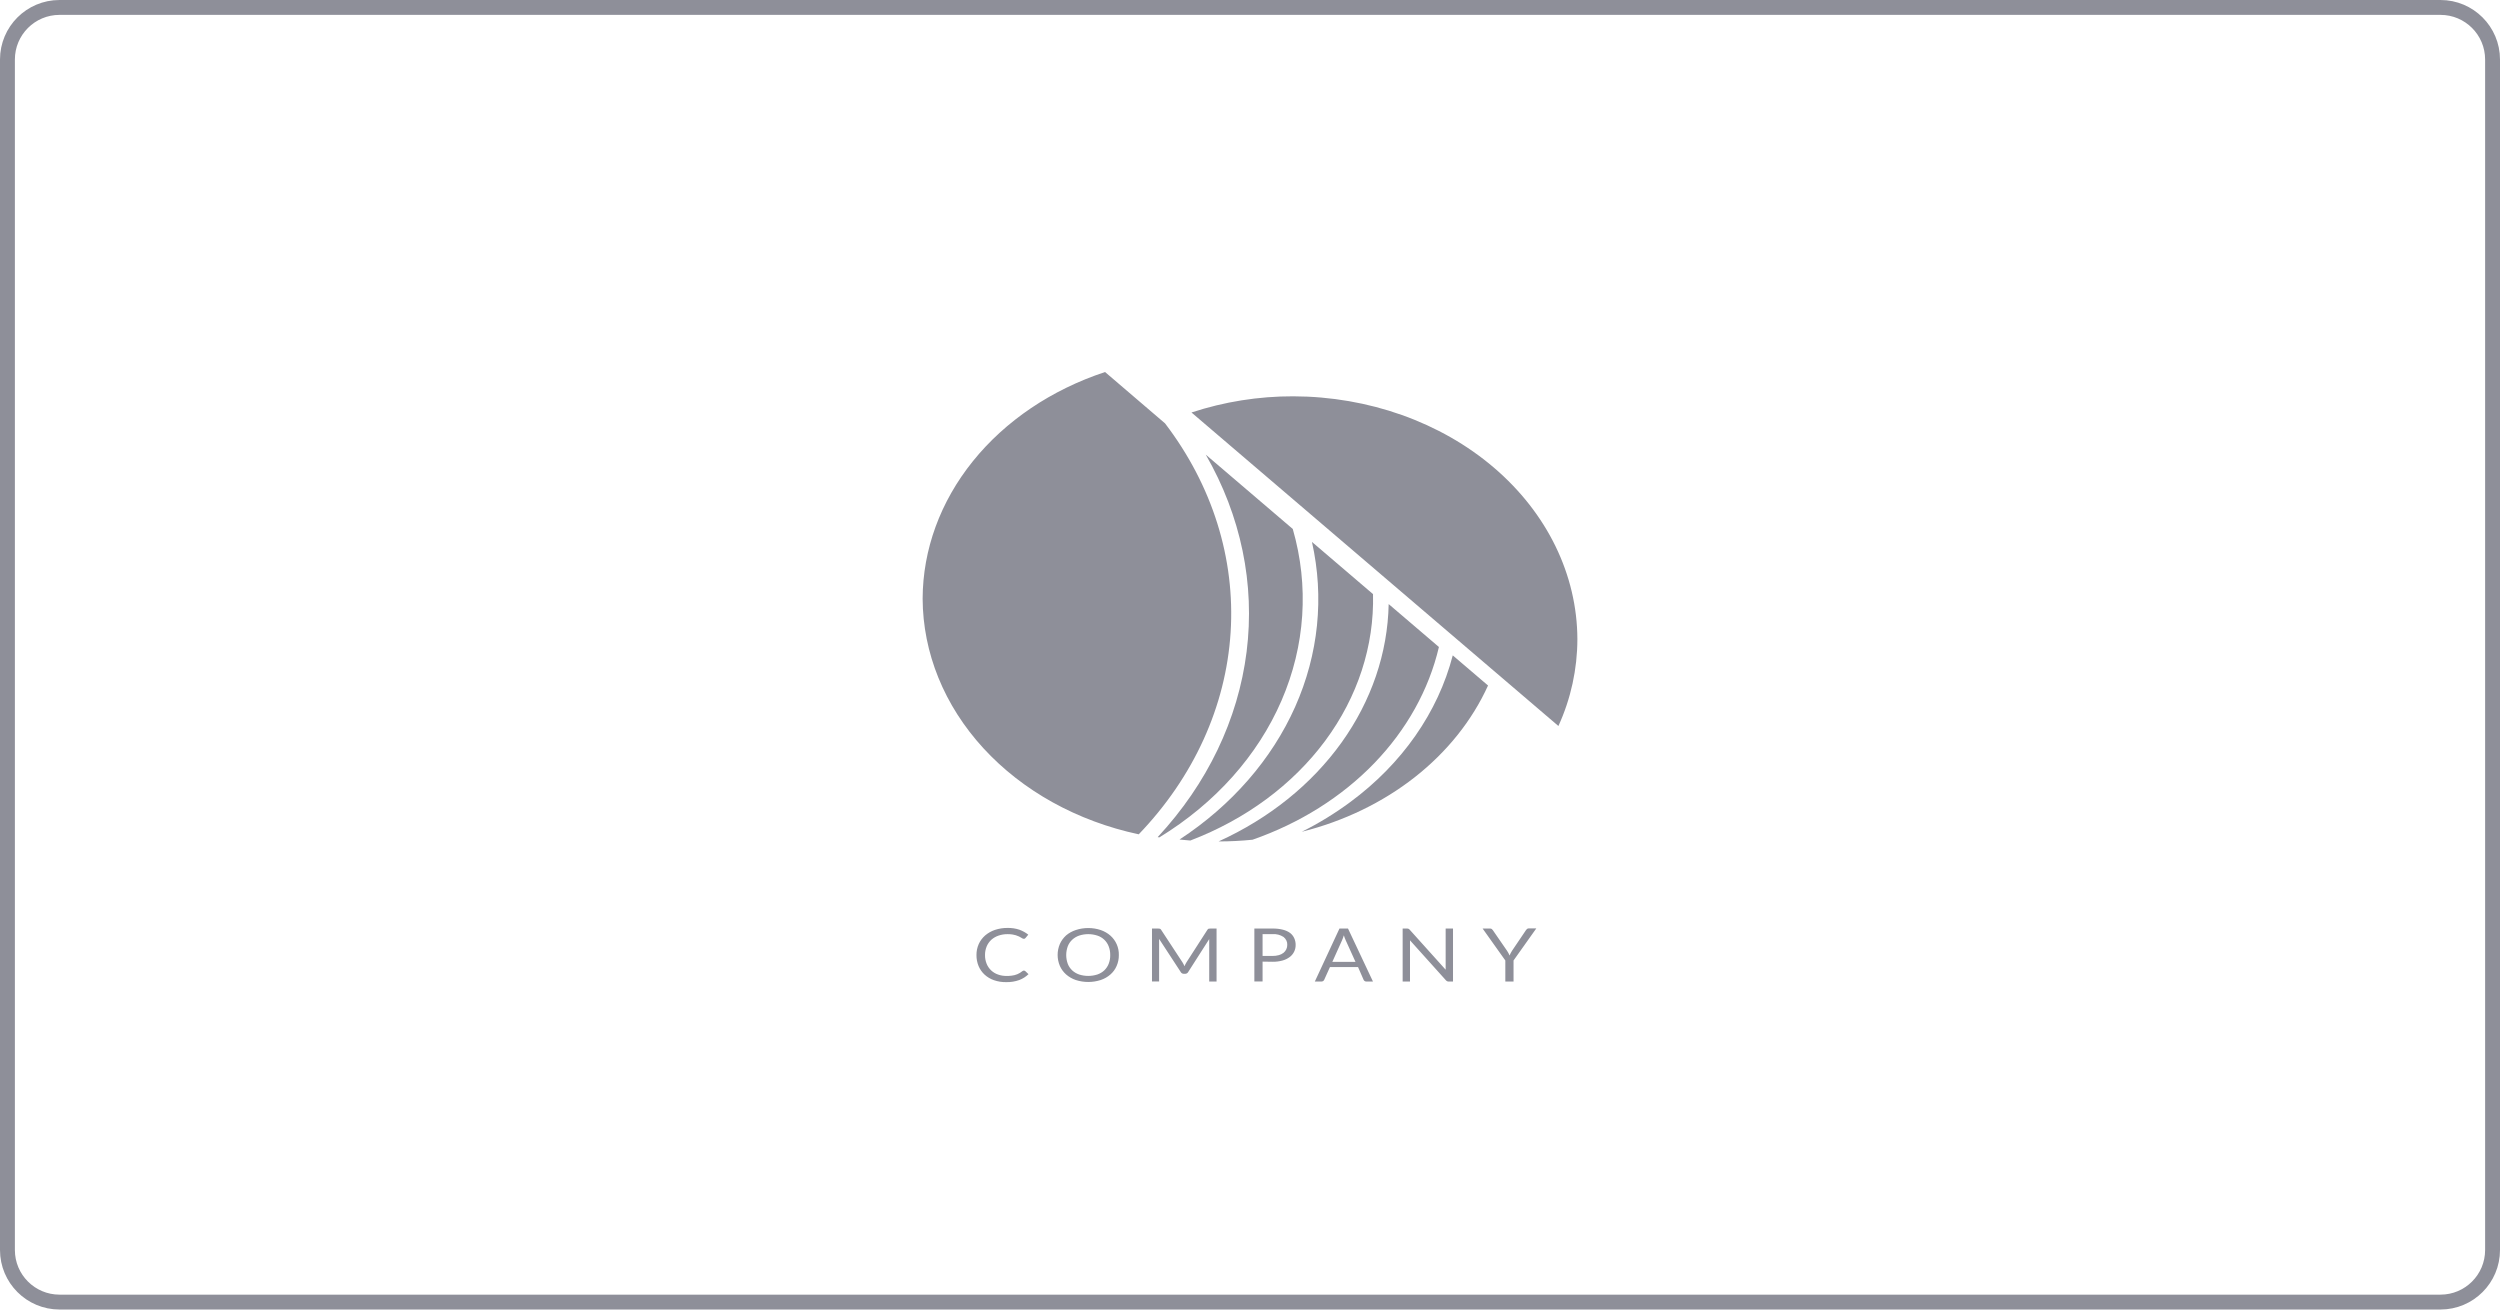
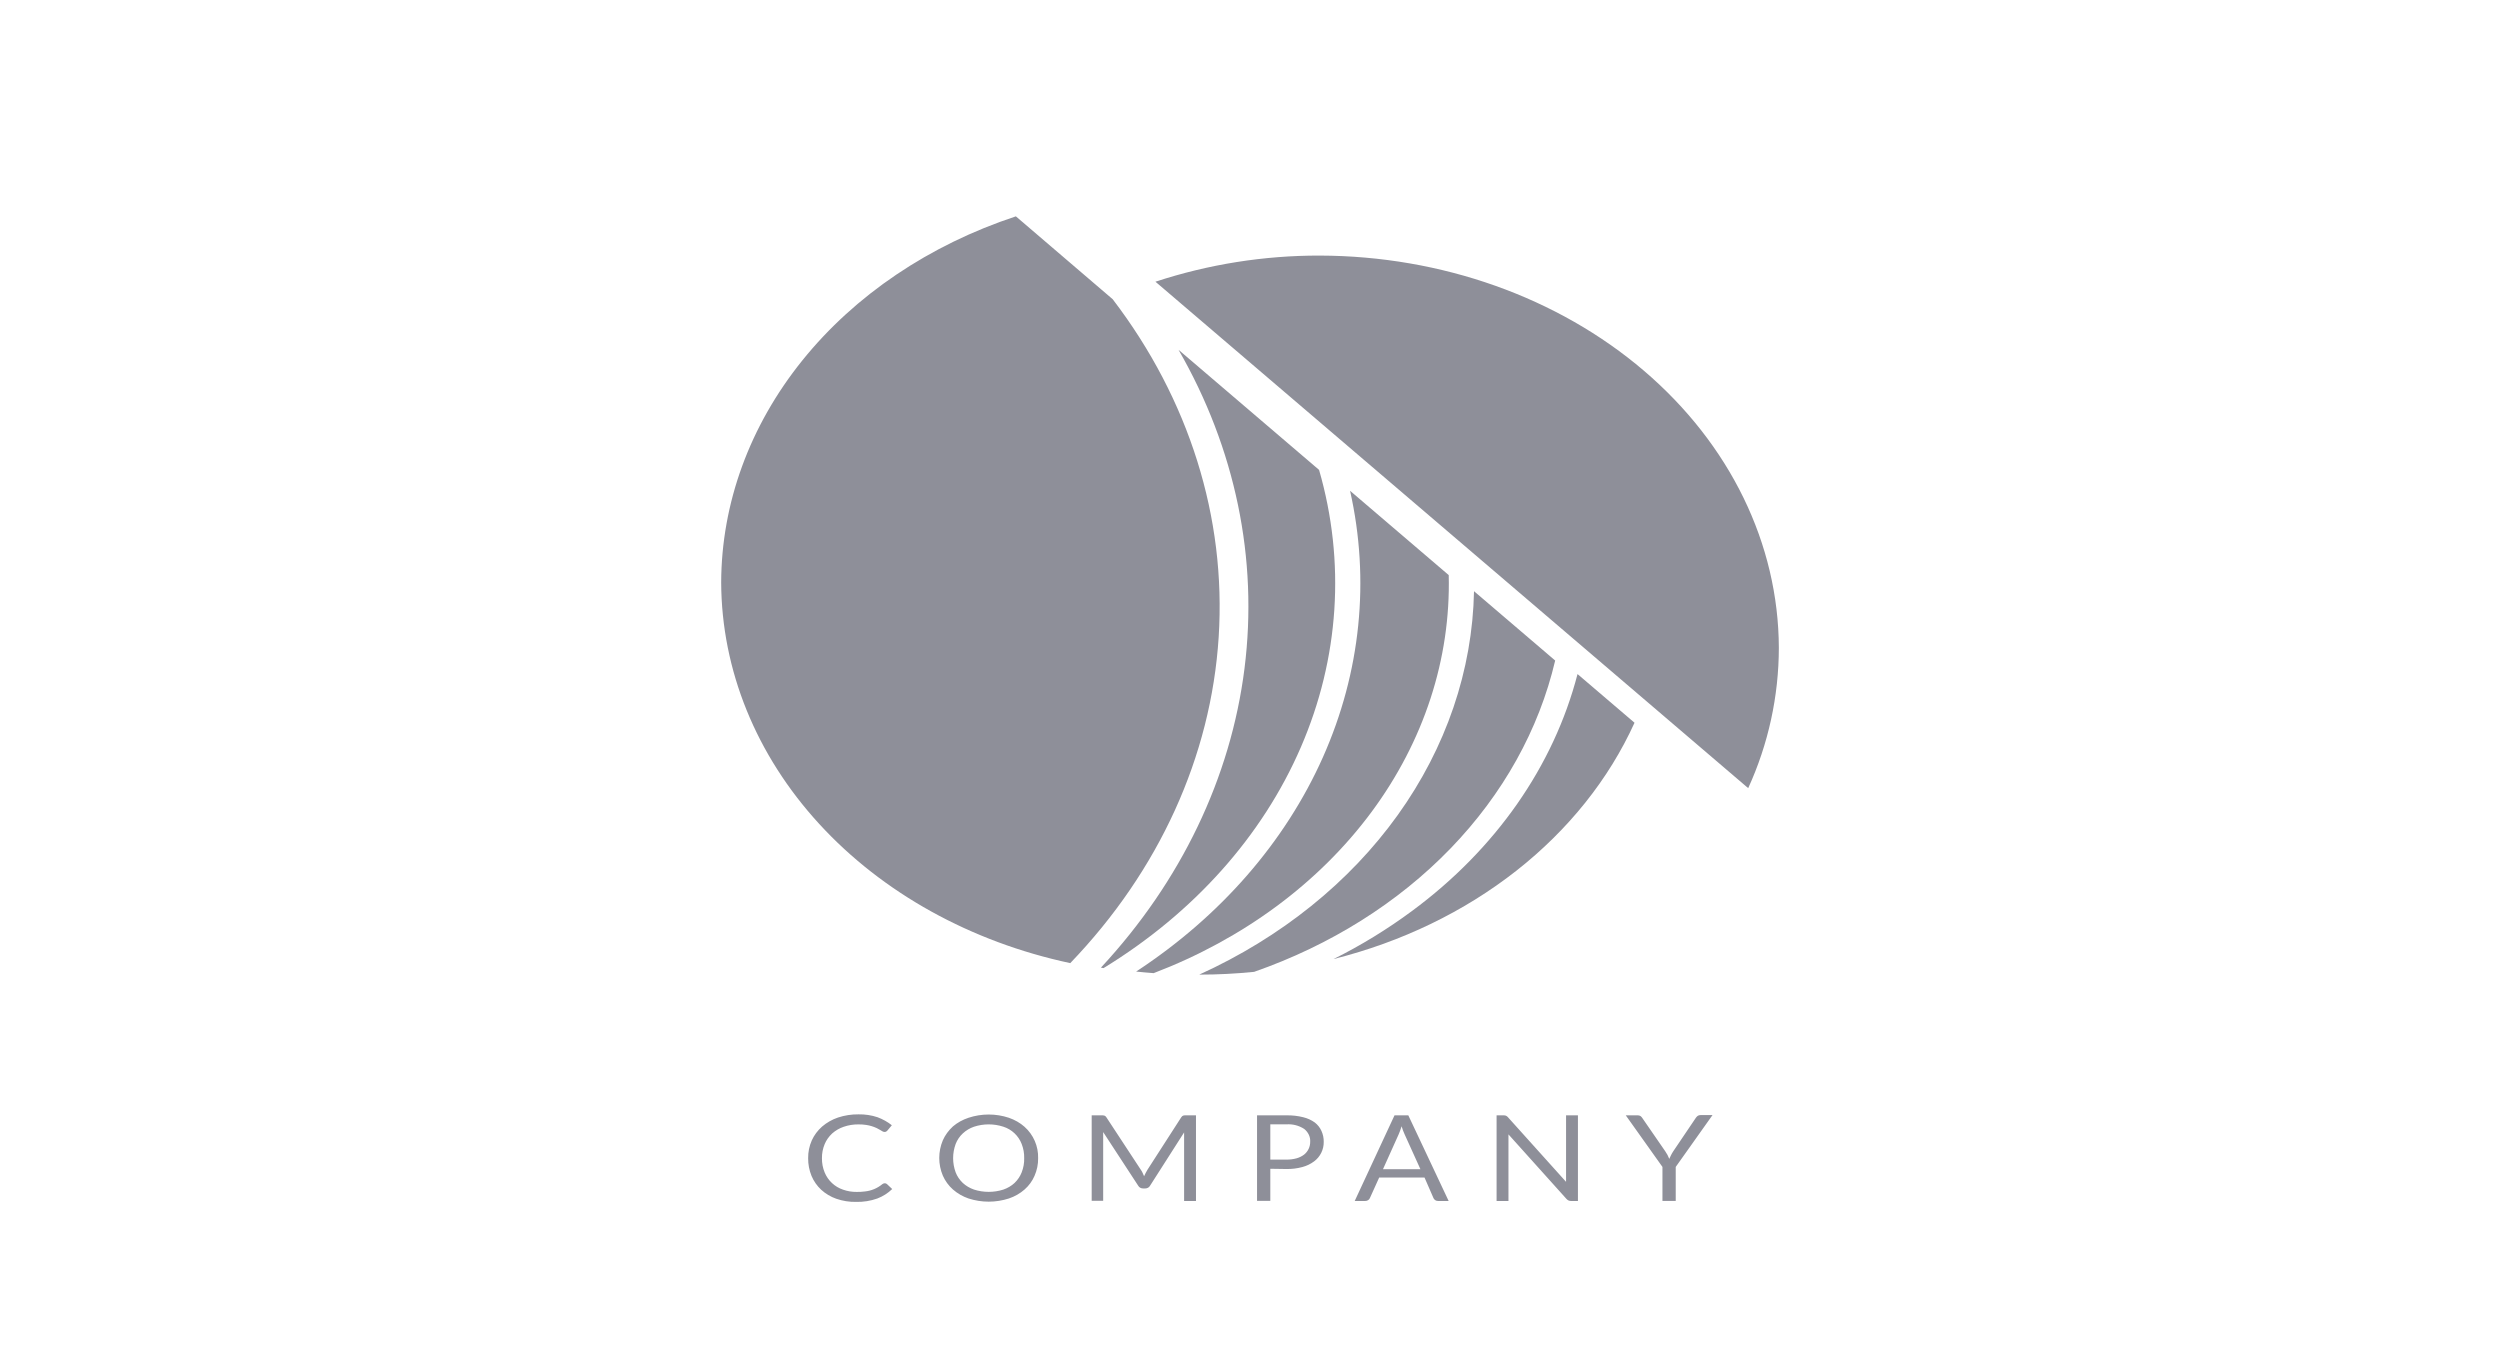
- <svg xmlns="http://www.w3.org/2000/svg" width="168" height="88" fill="none">
-   <rect x=".5" y=".5" width="167" height="87" rx="3.5" stroke="#8E8F99" />
-   <path d="M68.81 65.223c.016 0 .032.004.046.01a.123.123 0 01.04.023l.22.208a1.819 1.819 0 01-.62.394c-.28.1-.58.148-.881.141a2.38 2.38 0 01-.828-.132 1.822 1.822 0 01-.624-.373 1.667 1.667 0 01-.403-.575 1.89 1.89 0 01-.141-.738 1.763 1.763 0 01.152-.741c.096-.214.242-.41.427-.575a2.01 2.01 0 01.663-.376 2.64 2.64 0 01.853-.132c.27-.005.54.036.792.12.219.082.42.194.594.333l-.185.222a.179.179 0 01-.047.04.128.128 0 01-.075.017.183.183 0 01-.08-.024l-.1-.059-.137-.075a1.604 1.604 0 00-.436-.133 1.97 1.97 0 00-.329-.023 1.813 1.813 0 00-.613.099 1.41 1.41 0 00-.48.278c-.137.129-.244.28-.312.444a1.47 1.47 0 00-.113.585 1.5 1.5 0 00.113.594 1.262 1.262 0 00.765.715c.18.064.373.096.568.094.113.002.226-.005.337-.019a1.348 1.348 0 00.729-.304.175.175 0 01.105-.038zM75.186 64.18c.004.25-.047.5-.149.734a1.59 1.59 0 01-.416.57c-.184.162-.406.29-.652.373a2.732 2.732 0 01-1.678 0 1.944 1.944 0 01-.65-.375 1.67 1.67 0 01-.419-.575 1.885 1.885 0 010-1.47c.095-.214.237-.41.42-.578.185-.157.406-.28.649-.36.54-.18 1.138-.18 1.678 0 .245.085.467.212.651.375a1.689 1.689 0 01.566 1.306zm-.58 0c.005-.2-.03-.4-.104-.59a1.213 1.213 0 00-.762-.719 1.971 1.971 0 00-1.22 0 1.314 1.314 0 00-.467.279 1.184 1.184 0 00-.298.44c-.14.385-.14.796 0 1.18.062.163.164.313.298.441.13.12.29.215.467.276.393.126.826.126 1.22 0 .177-.061.337-.155.466-.276.133-.128.233-.278.296-.441.074-.19.11-.39.105-.59zM79.537 64.799l.057.132c.023-.047.042-.09.064-.132.021-.045.045-.088.072-.13l1.41-2.19c.028-.039.053-.062.08-.07a.388.388 0 01.116-.011h.417v3.563h-.494v-2.62-.11a.929.929 0 010-.123l-1.419 2.221a.203.203 0 01-.083.081.252.252 0 01-.121.03h-.08a.25.25 0 01-.122-.03.2.2 0 01-.082-.08l-1.46-2.236V65.954h-.478v-3.556h.417a.389.389 0 01.115.012.155.155 0 01.078.068l1.44 2.193c.029.04.053.083.073.128zM84.845 64.622v1.334h-.552v-3.558h1.23c.233-.004.465.022.688.078.179.043.344.118.486.221a.92.92 0 01.276.35c.065.145.097.299.094.455a.99.99 0 01-.4.811 1.42 1.42 0 01-.49.236c-.214.058-.439.086-.664.082l-.668-.01zm0-.382h.668c.145.001.29-.017.427-.055a.94.94 0 00.31-.153.673.673 0 00.254-.535.592.592 0 00-.056-.29.687.687 0 00-.193-.243 1.202 1.202 0 00-.742-.191h-.668v1.467zM92.264 65.961h-.436a.21.21 0 01-.121-.033.224.224 0 01-.072-.082l-.375-.861h-1.886l-.389.86a.196.196 0 01-.069.08.21.21 0 01-.124.036h-.436l1.656-3.563h.574l1.678 3.563zm-2.732-1.323h1.557l-.657-1.45a2.332 2.332 0 01-.125-.335l-.063.186c-.02.057-.041.108-.06.15l-.652 1.45zM94.65 62.414a.234.234 0 01.082.064l2.416 2.686v-.125-2.642h.494v3.564h-.276a.273.273 0 01-.114-.02.3.3 0 01-.088-.067l-2.412-2.684a.964.964 0 010 .123v2.648h-.494v-3.563h.292c.034-.001.068.004.1.016zM101.71 64.544v1.415h-.552v-1.415l-1.526-2.146h.494a.202.202 0 01.119.03c.03.023.055.05.074.08l.955 1.385a1.698 1.698 0 01.169.316l.071-.153c.027-.056.059-.11.094-.163l.942-1.394a.346.346 0 01.071-.076.189.189 0 01.119-.035h.5l-1.53 2.156zM79.263 56.417c.24.026.483.047.729.066 3.724-1.423 6.875-3.753 9.059-6.699 2.183-2.945 3.302-6.374 3.216-9.86l-4.104-3.507c.834 3.711.444 7.547-1.128 11.08-1.572 3.531-4.263 6.62-7.772 8.92z" fill="#8E8F99" />
-   <path d="M77.797 56.254l.11.019c3.75-2.292 6.61-5.492 8.208-9.187 1.599-3.695 1.863-7.714.759-11.539l-5.847-4.995c2.365 4.106 3.317 8.701 2.745 13.25-.572 4.55-2.644 8.868-5.975 12.452zM97.625 44.042c-.993 3.83-3.406 7.284-6.879 9.85a21.958 21.958 0 01-3.268 2.004c2.828-.71 5.428-1.966 7.598-3.67 2.17-1.705 3.854-3.812 4.92-6.16l-2.37-2.024z" fill="#8E8F99" />
-   <path d="M96.695 43.478l-3.376-2.884c-.065 3.288-1.159 6.502-3.169 9.307-2.01 2.805-4.863 5.099-8.262 6.643h.017c.757 0 1.514-.039 2.266-.115 3.176-1.108 5.982-2.87 8.168-5.13 2.185-2.26 3.682-4.947 4.356-7.82zM78.286 28.446L74.26 25c-3.6 1.189-6.697 3.278-8.884 5.995-2.188 2.718-3.364 5.936-3.375 9.233.014 3.645 1.449 7.18 4.08 10.049 2.63 2.868 6.305 4.905 10.442 5.789 3.694-3.846 5.857-8.597 6.174-13.564.317-4.967-1.228-9.89-4.41-14.056zM106 42.948c-.015-4.324-2.031-8.466-5.609-11.523-3.578-3.057-8.427-4.78-13.487-4.793a21.774 21.774 0 00-6.837 1.087l24.658 21.068a14.099 14.099 0 001.275-5.84z" fill="#8E8F99" />
+ <svg xmlns="http://www.w3.org/2000/svg" width="104" height="56" fill="none">
+   <path d="M36.81 49.223c.016 0 .032.004.046.01a.123.123 0 01.04.023l.22.208a1.819 1.819 0 01-.62.394c-.28.1-.58.148-.881.141a2.38 2.38 0 01-.829-.132 1.822 1.822 0 01-.623-.372 1.667 1.667 0 01-.403-.576 1.89 1.89 0 01-.141-.738 1.763 1.763 0 01.152-.741c.096-.214.242-.41.428-.575a2.01 2.01 0 01.662-.376 2.64 2.64 0 01.853-.132c.27-.005.54.036.792.12.219.082.42.194.594.333l-.185.222a.179.179 0 01-.047.04.128.128 0 01-.075.017.183.183 0 01-.08-.024l-.1-.059-.137-.075a1.604 1.604 0 00-.436-.133 1.97 1.97 0 00-.329-.023 1.813 1.813 0 00-.613.099 1.41 1.41 0 00-.48.278c-.138.129-.244.28-.312.444a1.47 1.47 0 00-.113.585 1.5 1.5 0 00.113.594 1.262 1.262 0 00.765.715c.18.064.373.096.568.094.113.002.226-.005.337-.019a1.348 1.348 0 00.729-.304.175.175 0 01.105-.038zM43.186 48.18c.004.25-.047.5-.149.734a1.59 1.59 0 01-.416.57c-.184.162-.406.29-.652.373a2.732 2.732 0 01-1.678 0 1.944 1.944 0 01-.65-.375 1.67 1.67 0 01-.419-.575 1.885 1.885 0 010-1.47c.094-.214.237-.41.42-.578.185-.157.406-.28.649-.36.54-.18 1.138-.18 1.678 0 .245.085.467.212.651.375a1.689 1.689 0 01.566 1.306zm-.58 0c.005-.2-.03-.4-.104-.59a1.213 1.213 0 00-.762-.719 1.971 1.971 0 00-1.22 0 1.314 1.314 0 00-.467.279 1.184 1.184 0 00-.298.44c-.14.385-.14.796 0 1.18.062.163.164.313.298.441.13.12.29.215.467.276.393.126.826.126 1.22 0 .177-.061.337-.156.466-.276.133-.128.233-.279.296-.441.074-.19.11-.39.104-.59zM47.536 48.799l.058.132c.023-.047.042-.09.064-.132.021-.045.045-.088.072-.13l1.41-2.19c.028-.039.053-.062.08-.07a.388.388 0 01.116-.011h.417v3.563h-.494v-2.62-.11a.929.929 0 010-.123l-1.419 2.221a.203.203 0 01-.083.081.252.252 0 01-.121.03h-.08a.25.25 0 01-.122-.03.2.2 0 01-.082-.08l-1.46-2.236V49.954h-.478v-3.556h.417a.389.389 0 01.115.012.155.155 0 01.078.068l1.44 2.193c.029.04.053.084.072.128zM52.845 48.622v1.334h-.552v-3.558h1.23c.233-.004.465.022.688.078.179.043.344.118.486.221a.92.92 0 01.276.35c.065.145.097.299.094.455a.99.99 0 01-.4.811 1.42 1.42 0 01-.49.236c-.214.058-.439.086-.664.082l-.668-.01zm0-.382h.668c.145.001.29-.017.428-.055a.94.94 0 00.309-.153.673.673 0 00.254-.535.592.592 0 00-.056-.29.687.687 0 00-.193-.243 1.202 1.202 0 00-.742-.191h-.668v1.467zM60.264 49.961h-.436a.21.21 0 01-.121-.033.224.224 0 01-.072-.082l-.375-.861h-1.886l-.389.86a.196.196 0 01-.069.08.21.21 0 01-.124.036h-.436l1.656-3.563h.574l1.678 3.563zm-2.732-1.323h1.557l-.657-1.45a2.332 2.332 0 01-.125-.335l-.063.186c-.02.057-.041.108-.06.15l-.652 1.45zM62.65 46.414a.234.234 0 01.082.064l2.416 2.686v-.125-2.641h.494v3.563h-.276a.273.273 0 01-.114-.02.3.3 0 01-.088-.067l-2.412-2.684a.964.964 0 010 .123v2.648h-.494v-3.563h.292c.034-.001.068.004.1.016zM69.71 48.544v1.415h-.552v-1.415l-1.526-2.146h.494a.201.201 0 01.119.03c.03.023.055.05.074.08l.955 1.385a1.394 1.394 0 01.168.316l.072-.153c.027-.056.059-.11.094-.163l.941-1.394a.376.376 0 01.072-.076.187.187 0 01.119-.035h.5l-1.53 2.156zM47.263 40.417c.24.026.483.047.729.066 3.725-1.423 6.875-3.753 9.059-6.699 2.183-2.945 3.302-6.374 3.216-9.86l-4.104-3.507c.834 3.711.444 7.547-1.128 11.08-1.572 3.531-4.263 6.62-7.772 8.92z" fill="#8E8F99" />
+   <path d="M45.797 40.254l.11.019c3.75-2.292 6.61-5.492 8.208-9.187 1.599-3.695 1.863-7.714.758-11.539l-5.846-4.995c2.365 4.106 3.317 8.701 2.745 13.25-.572 4.55-2.644 8.868-5.974 12.452zM65.625 28.042c-.993 3.83-3.406 7.284-6.879 9.85a21.958 21.958 0 01-3.268 2.004c2.828-.71 5.428-1.966 7.598-3.67 2.17-1.705 3.854-3.812 4.92-6.16l-2.37-2.024z" fill="#8E8F99" />
+   <path d="M64.695 27.478l-3.376-2.884c-.065 3.288-1.159 6.502-3.169 9.307-2.01 2.805-4.863 5.099-8.262 6.643h.017c.757 0 1.514-.039 2.266-.115 3.176-1.108 5.983-2.87 8.168-5.13 2.185-2.26 3.682-4.947 4.356-7.82zM46.286 12.446L42.26 9c-3.6 1.189-6.697 3.278-8.884 5.995-2.188 2.718-3.364 5.936-3.375 9.234.014 3.643 1.449 7.18 4.08 10.048 2.63 2.868 6.305 4.905 10.442 5.789 3.694-3.846 5.857-8.597 6.174-13.564.317-4.967-1.228-9.89-4.41-14.056zM74 26.948c-.015-4.323-2.031-8.466-5.61-11.523-3.577-3.057-8.426-4.78-13.486-4.793a21.774 21.774 0 00-6.838 1.087l24.659 21.068A14.086 14.086 0 0074 26.947z" fill="#8E8F99" />
</svg>
